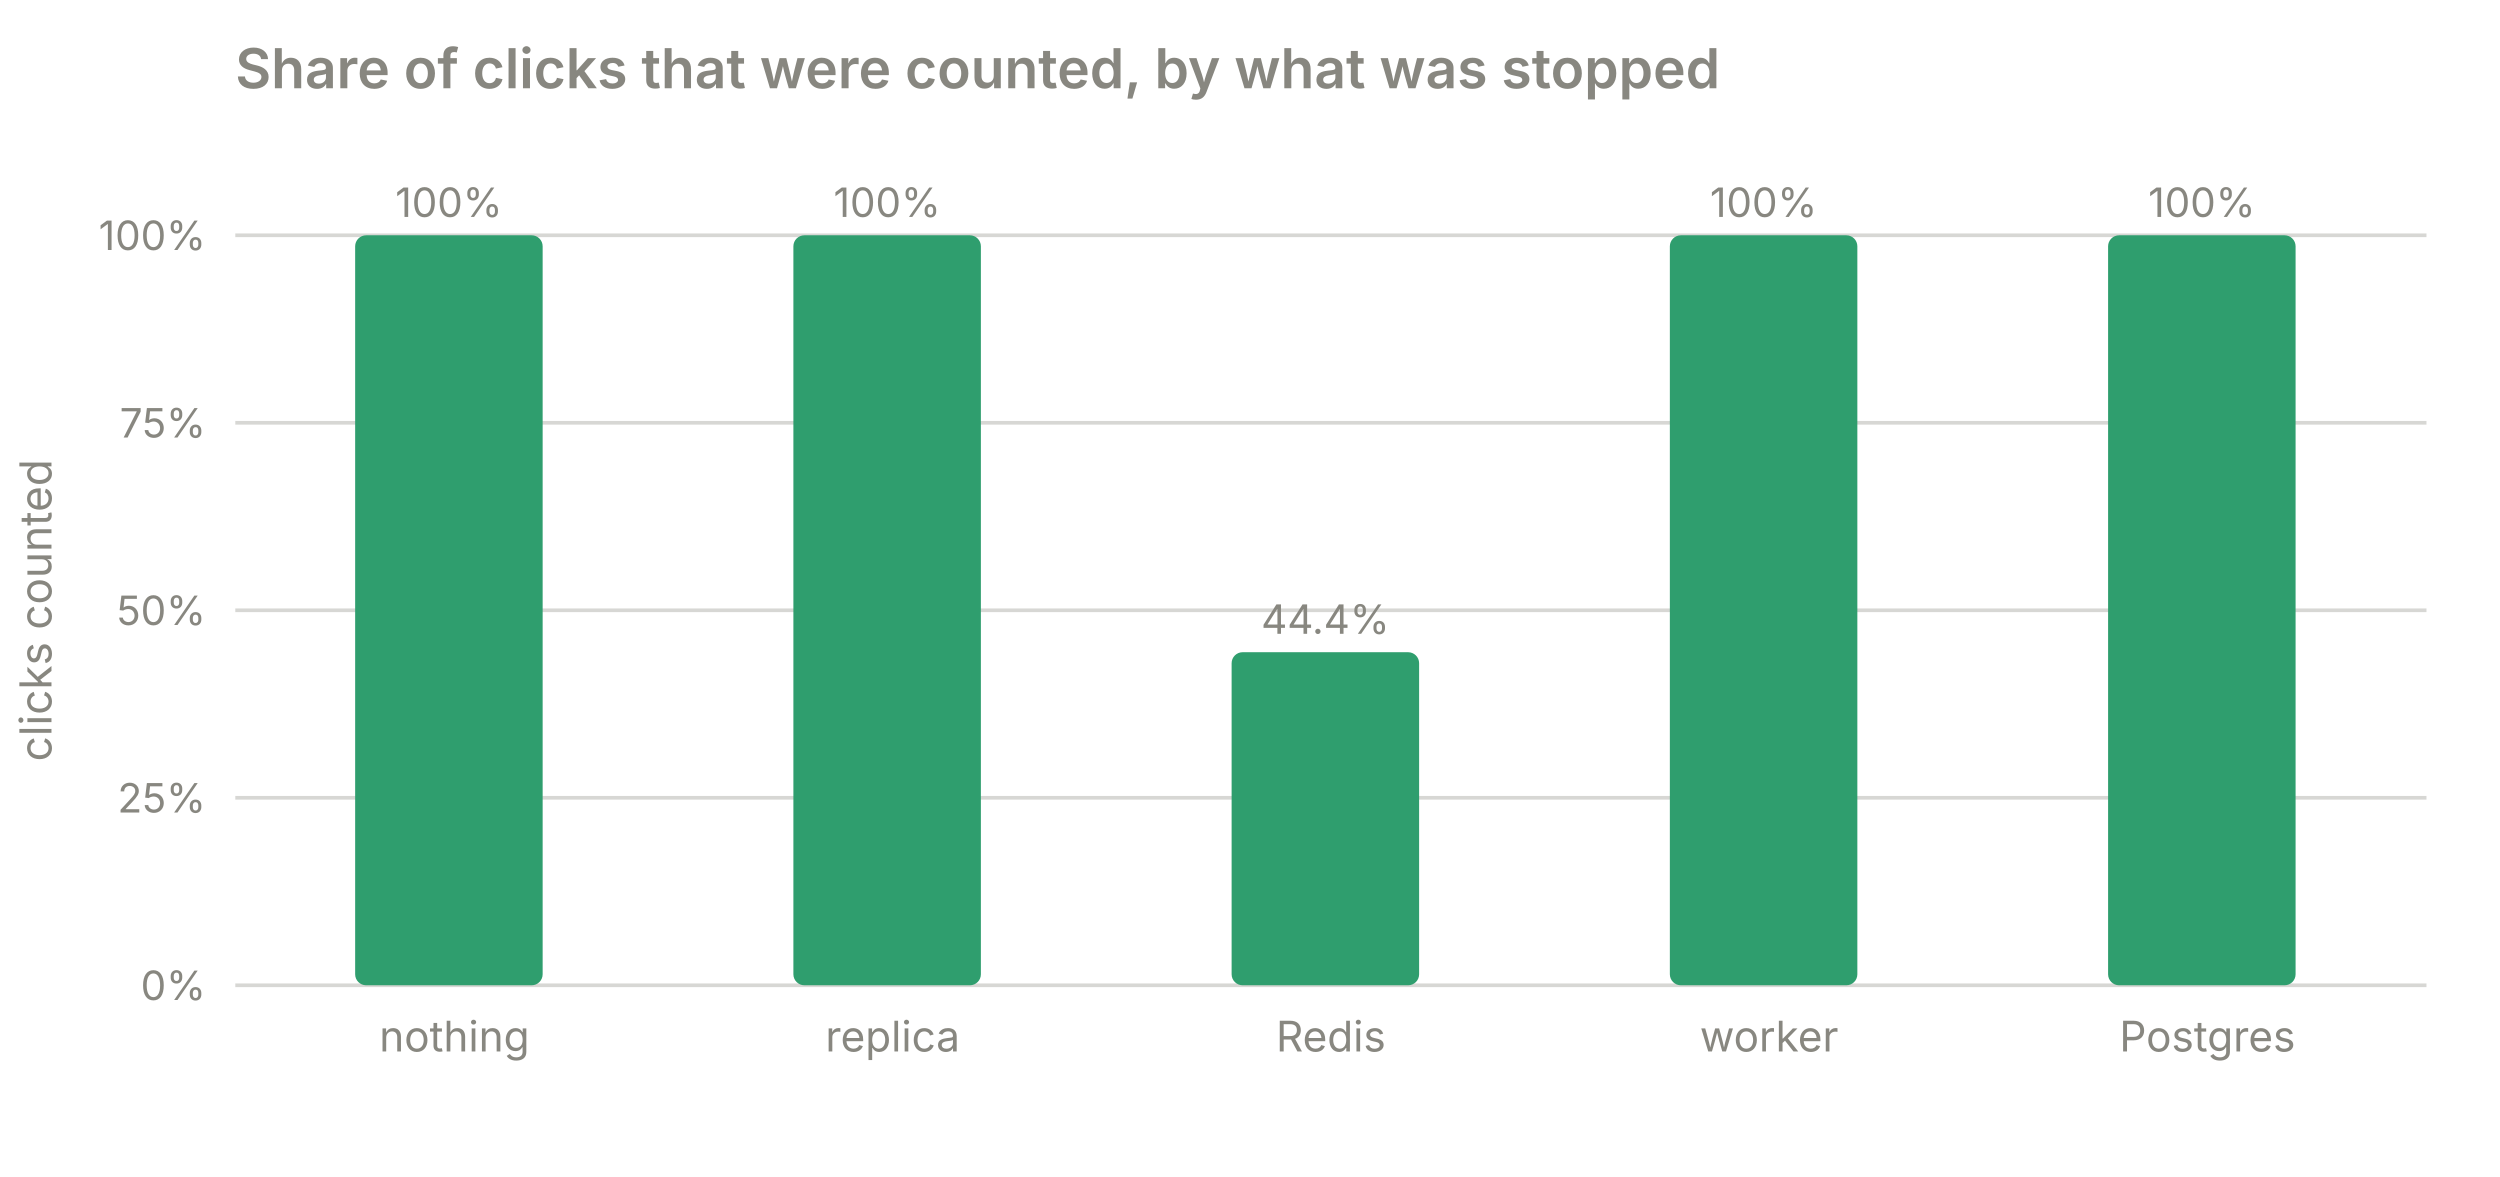
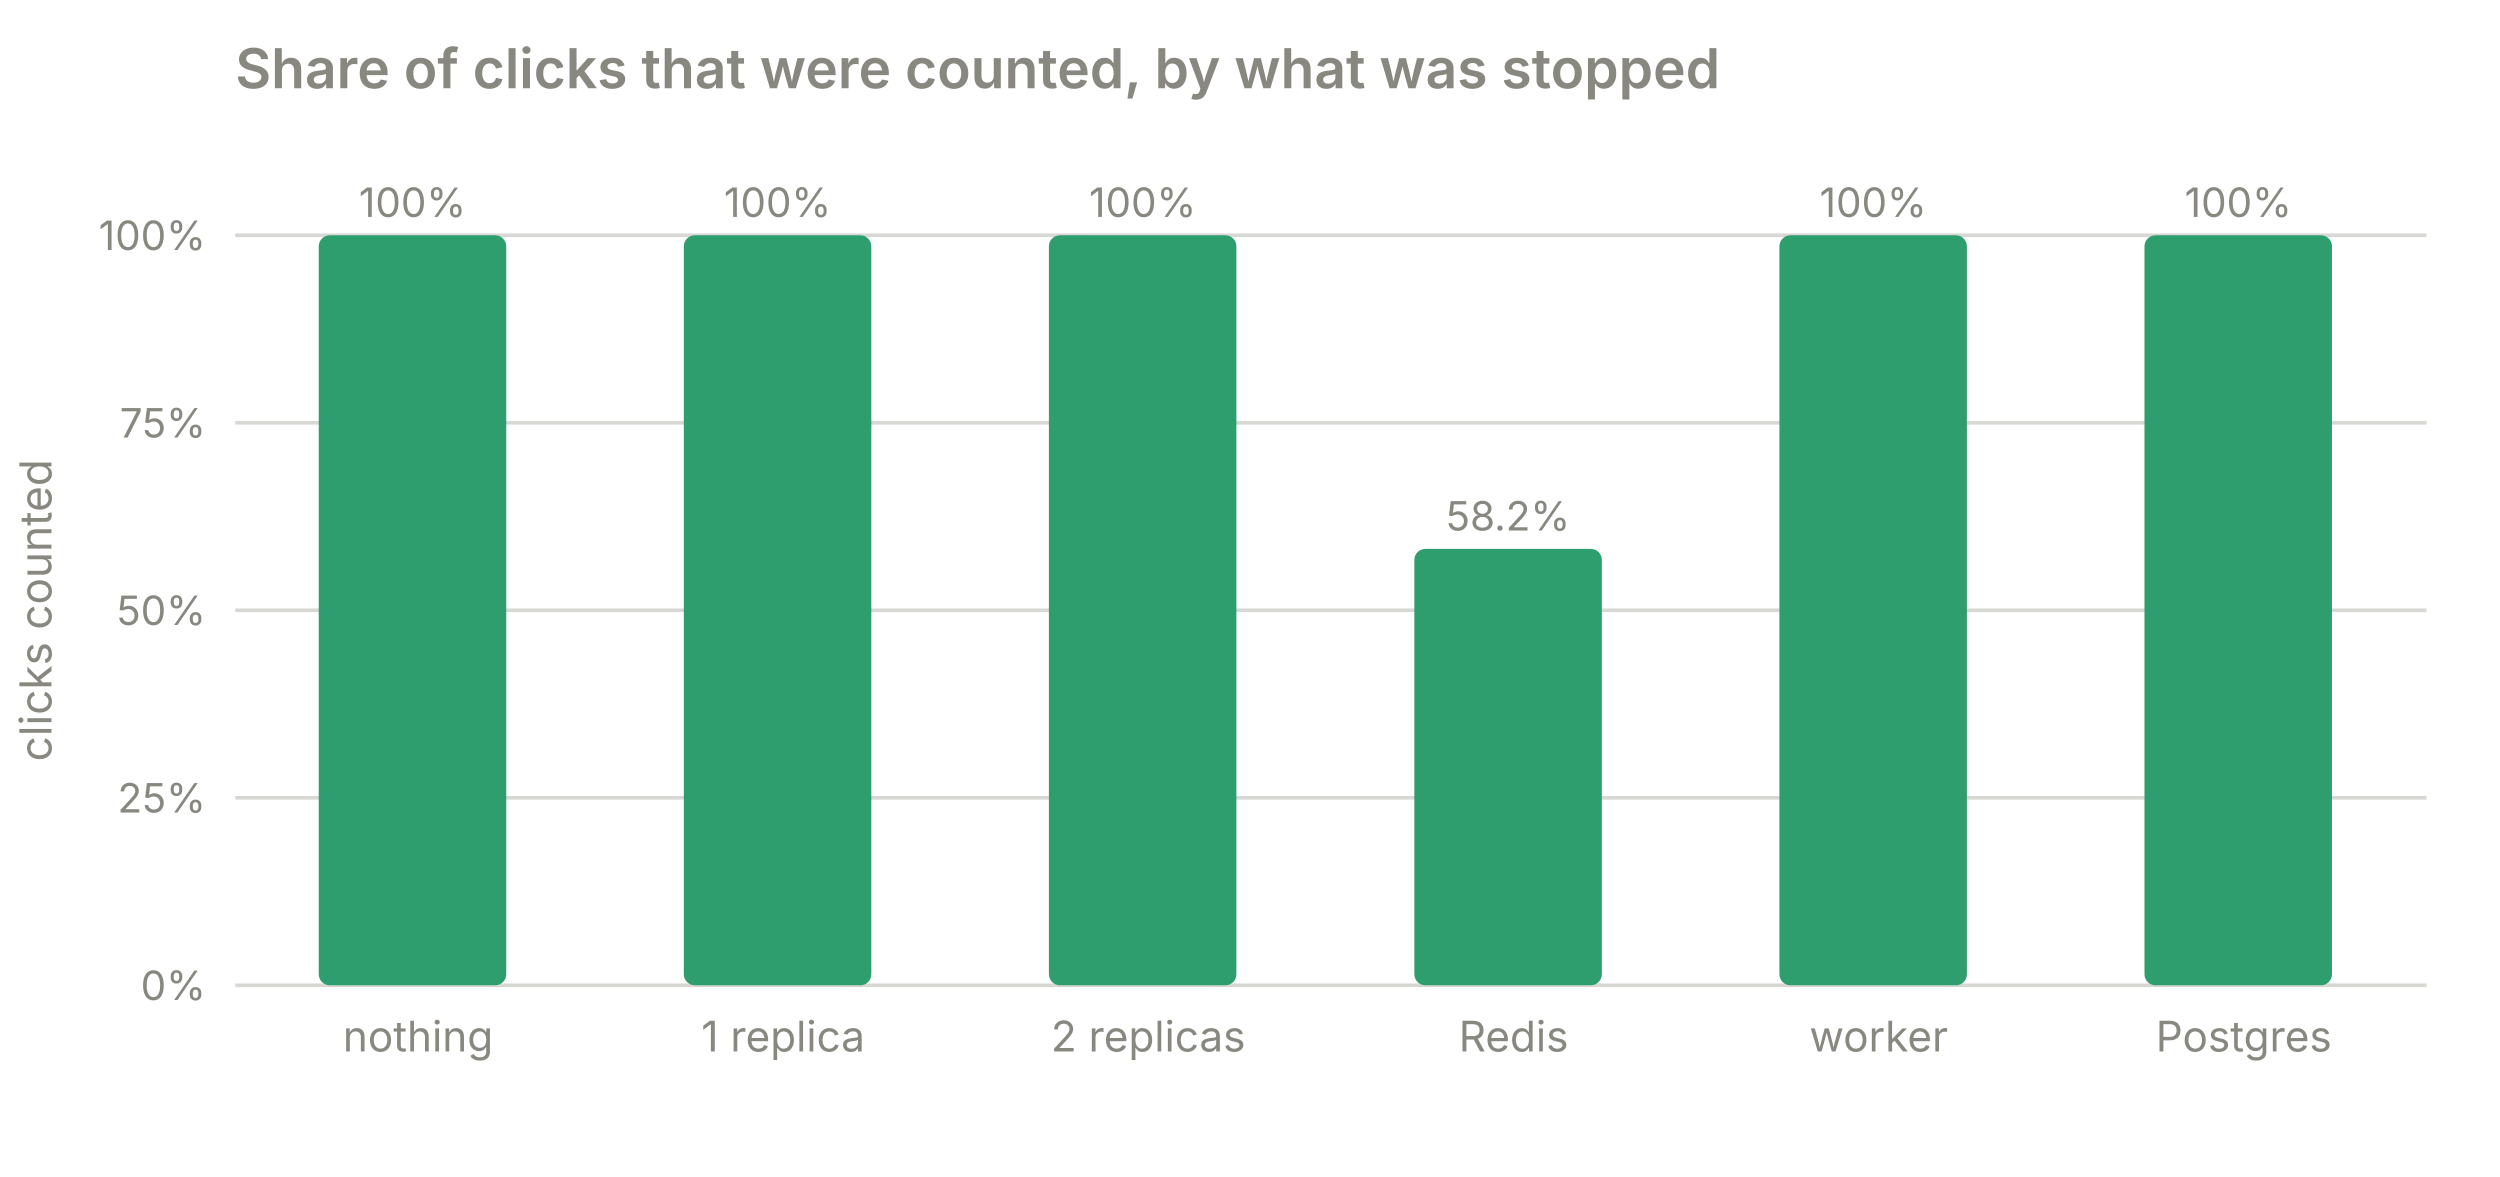
<svg xmlns="http://www.w3.org/2000/svg" viewBox="0 0 680 320" width="680" height="320" font-family="system-ui, -apple-system, Segoe UI, sans-serif">
  <text x="64" y="24" font-size="15" font-weight="600" fill="#888780">Share of clicks that were counted, by what was stopped</text>
  <text x="14" y="166.0" font-size="12" fill="#888780" text-anchor="middle" transform="rotate(-90 14 166.0)">clicks counted</text>
  <line x1="64" x2="660" y1="268.0" y2="268.0" stroke="#88878055" stroke-width="1" />
  <text x="56" y="272.0" font-size="11" fill="#888780" text-anchor="end">0%</text>
  <line x1="64" x2="660" y1="217.0" y2="217.0" stroke="#88878055" stroke-width="1" />
  <text x="56" y="221.0" font-size="11" fill="#888780" text-anchor="end">25%</text>
  <line x1="64" x2="660" y1="166.0" y2="166.0" stroke="#88878055" stroke-width="1" />
  <text x="56" y="170.0" font-size="11" fill="#888780" text-anchor="end">50%</text>
  <line x1="64" x2="660" y1="115.0" y2="115.0" stroke="#88878055" stroke-width="1" />
  <text x="56" y="119.0" font-size="11" fill="#888780" text-anchor="end">75%</text>
  <line x1="64" x2="660" y1="64.0" y2="64.0" stroke="#88878055" stroke-width="1" />
  <text x="56" y="68.0" font-size="11" fill="#888780" text-anchor="end">100%</text>
-   <rect x="96.6" y="64.0" width="51.0" height="204.0" rx="3" fill="#2f9e6e" />
-   <text x="122.1" y="59.0" font-size="11" fill="#888780" text-anchor="middle">100%</text>
-   <text x="123.6" y="286" font-size="11.5" fill="#888780" text-anchor="middle">nothing</text>
-   <rect x="215.8" y="64.0" width="51.0" height="204.0" rx="3" fill="#2f9e6e" />
-   <text x="241.3" y="59.0" font-size="11" fill="#888780" text-anchor="middle">100%</text>
-   <text x="242.8" y="286" font-size="11.5" fill="#888780" text-anchor="middle">replica</text>
-   <rect x="335.0" y="177.4" width="51.0" height="90.6" rx="3" fill="#2f9e6e" />
-   <text x="360.5" y="172.4" font-size="11" fill="#888780" text-anchor="middle">44.4%</text>
-   <text x="362.0" y="286" font-size="11.5" fill="#888780" text-anchor="middle">Redis</text>
-   <rect x="454.2" y="64.0" width="51.0" height="204.0" rx="3" fill="#2f9e6e" />
-   <text x="479.7" y="59.0" font-size="11" fill="#888780" text-anchor="middle">100%</text>
-   <text x="481.2" y="286" font-size="11.5" fill="#888780" text-anchor="middle">worker</text>
-   <rect x="573.4" y="64.0" width="51.0" height="204.0" rx="3" fill="#2f9e6e" />
-   <text x="598.9" y="59.0" font-size="11" fill="#888780" text-anchor="middle">100%</text>
-   <text x="600.4" y="286" font-size="11.5" fill="#888780" text-anchor="middle">Postgres</text>
+   <rect x="86.7" y="64.0" width="51.0" height="204.0" rx="3" fill="#2f9e6e" />
+   <text x="112.2" y="59.0" font-size="11" fill="#888780" text-anchor="middle">100%</text>
+   <text x="113.7" y="286" font-size="11.5" fill="#888780" text-anchor="middle">nothing</text>
+   <rect x="186.0" y="64.0" width="51.0" height="204.0" rx="3" fill="#2f9e6e" />
+   <text x="211.5" y="59.0" font-size="11" fill="#888780" text-anchor="middle">100%</text>
+   <text x="213.0" y="286" font-size="11.5" fill="#888780" text-anchor="middle">1 replica</text>
+   <rect x="285.3" y="64.0" width="51.0" height="204.0" rx="3" fill="#2f9e6e" />
+   <text x="310.8" y="59.0" font-size="11" fill="#888780" text-anchor="middle">100%</text>
+   <text x="312.3" y="286" font-size="11.5" fill="#888780" text-anchor="middle">2 replicas</text>
+   <rect x="384.7" y="149.3" width="51.0" height="118.7" rx="3" fill="#2f9e6e" />
+   <text x="410.2" y="144.3" font-size="11" fill="#888780" text-anchor="middle">58.2%</text>
+   <text x="411.7" y="286" font-size="11.5" fill="#888780" text-anchor="middle">Redis</text>
+   <rect x="484.0" y="64.0" width="51.0" height="204.0" rx="3" fill="#2f9e6e" />
+   <text x="509.5" y="59.0" font-size="11" fill="#888780" text-anchor="middle">100%</text>
+   <text x="511.0" y="286" font-size="11.5" fill="#888780" text-anchor="middle">worker</text>
+   <rect x="583.3" y="64.0" width="51.0" height="204.0" rx="3" fill="#2f9e6e" />
+   <text x="608.8" y="59.0" font-size="11" fill="#888780" text-anchor="middle">100%</text>
+   <text x="610.3" y="286" font-size="11.5" fill="#888780" text-anchor="middle">Postgres</text>
</svg>
